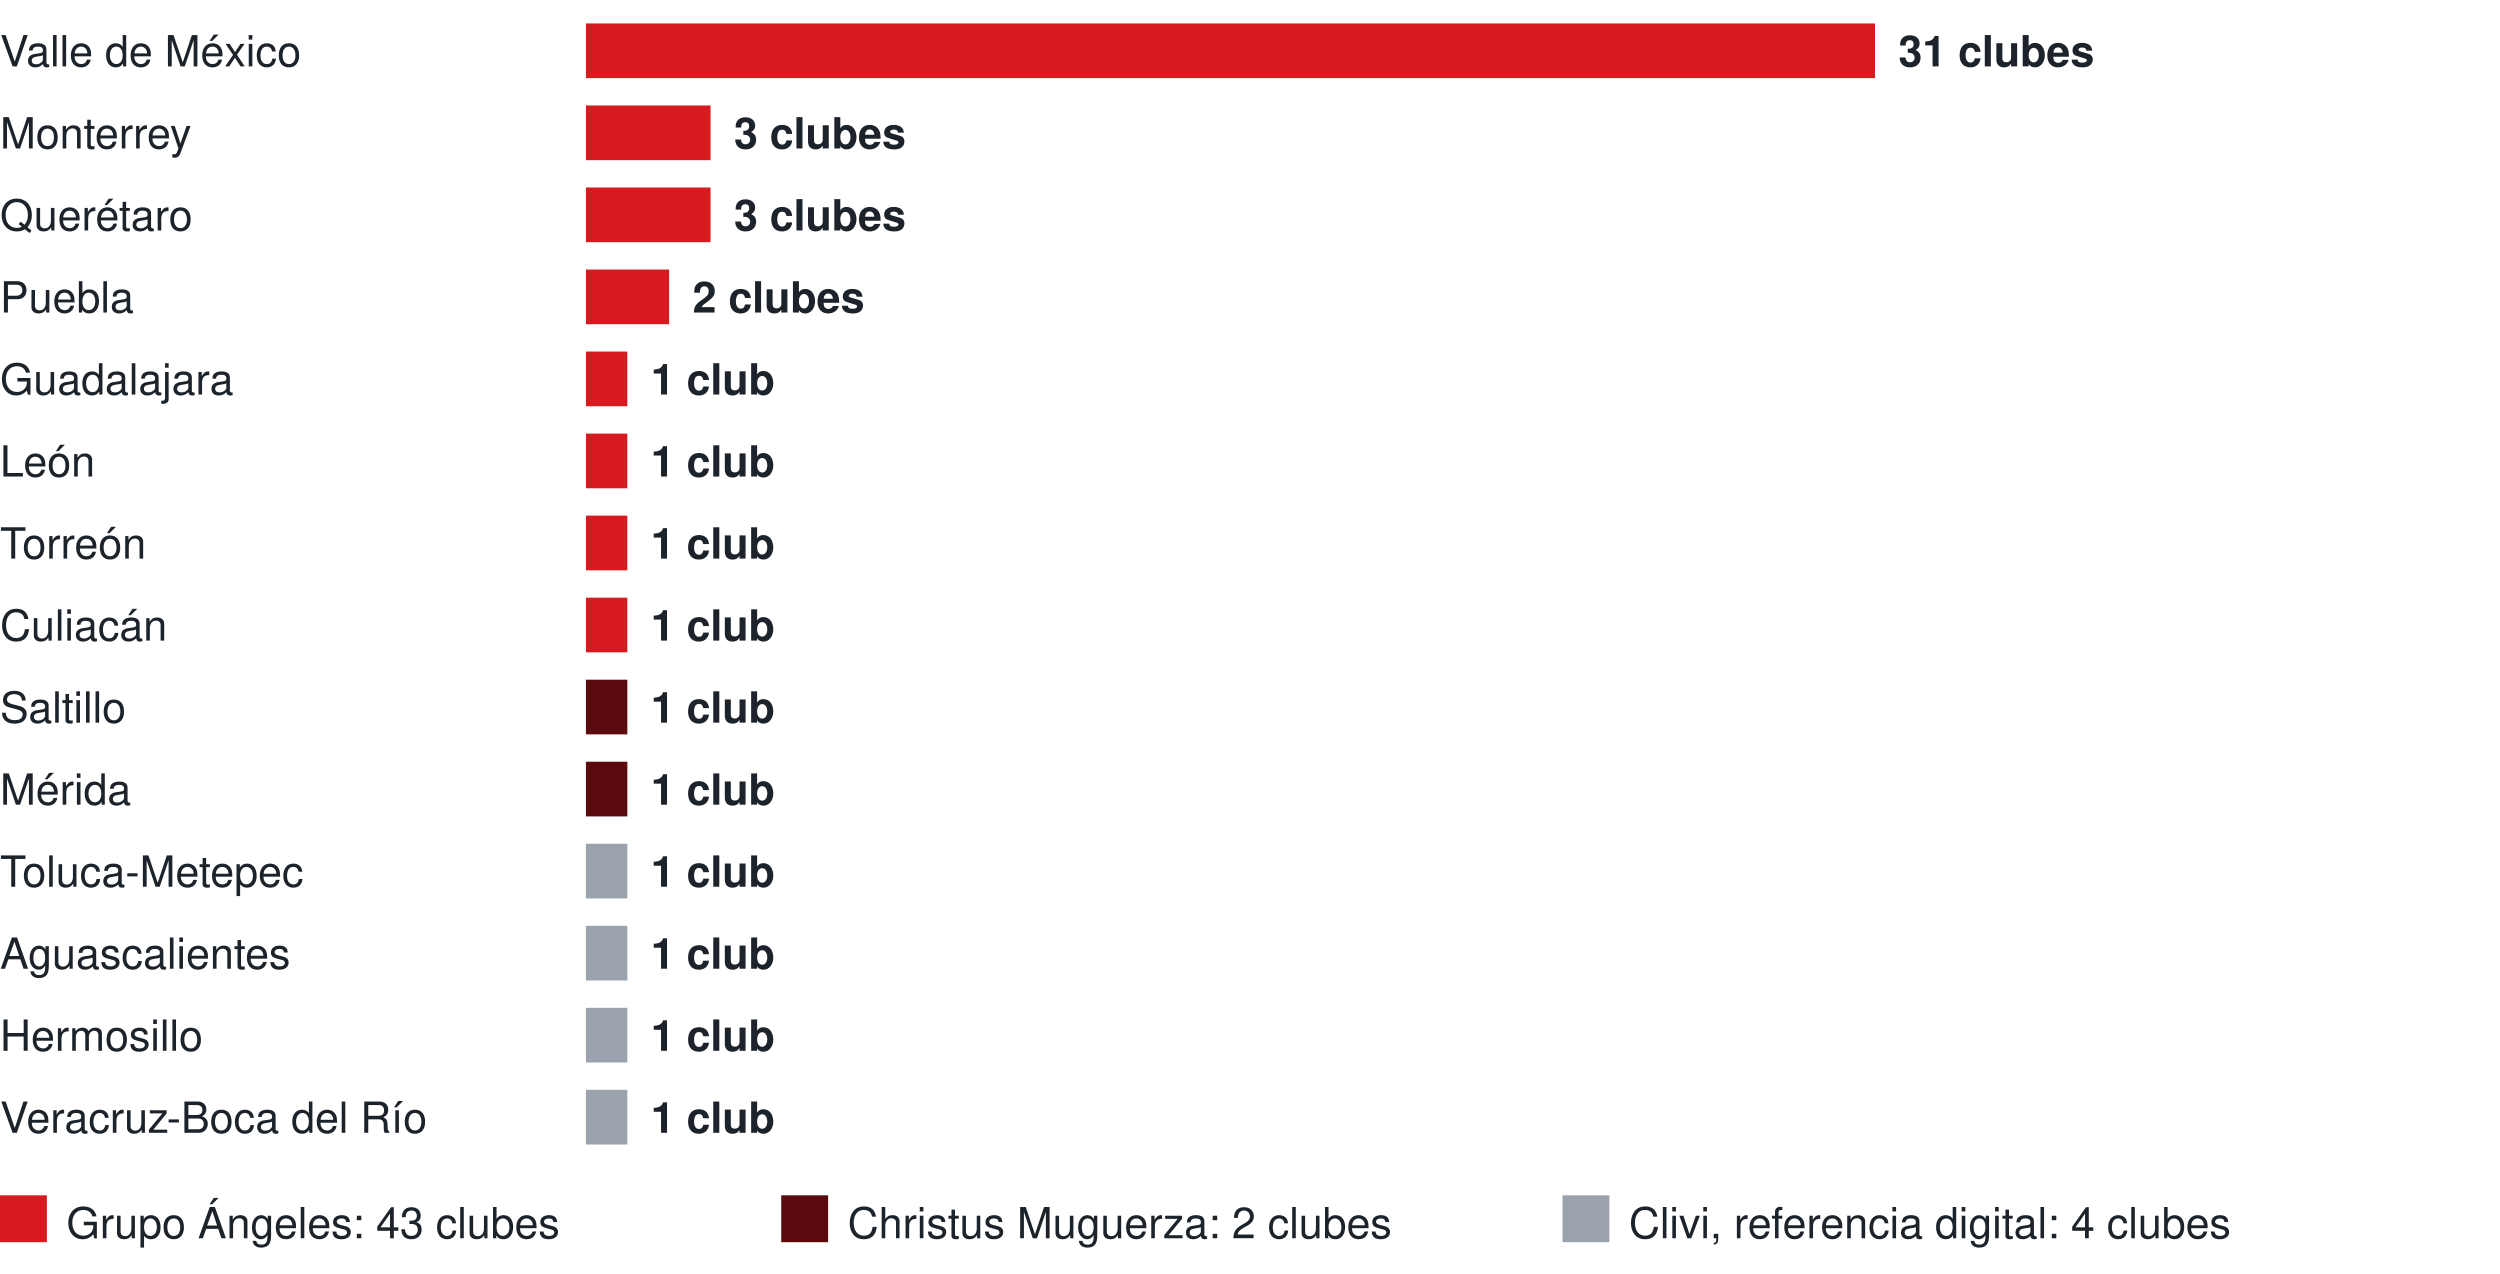
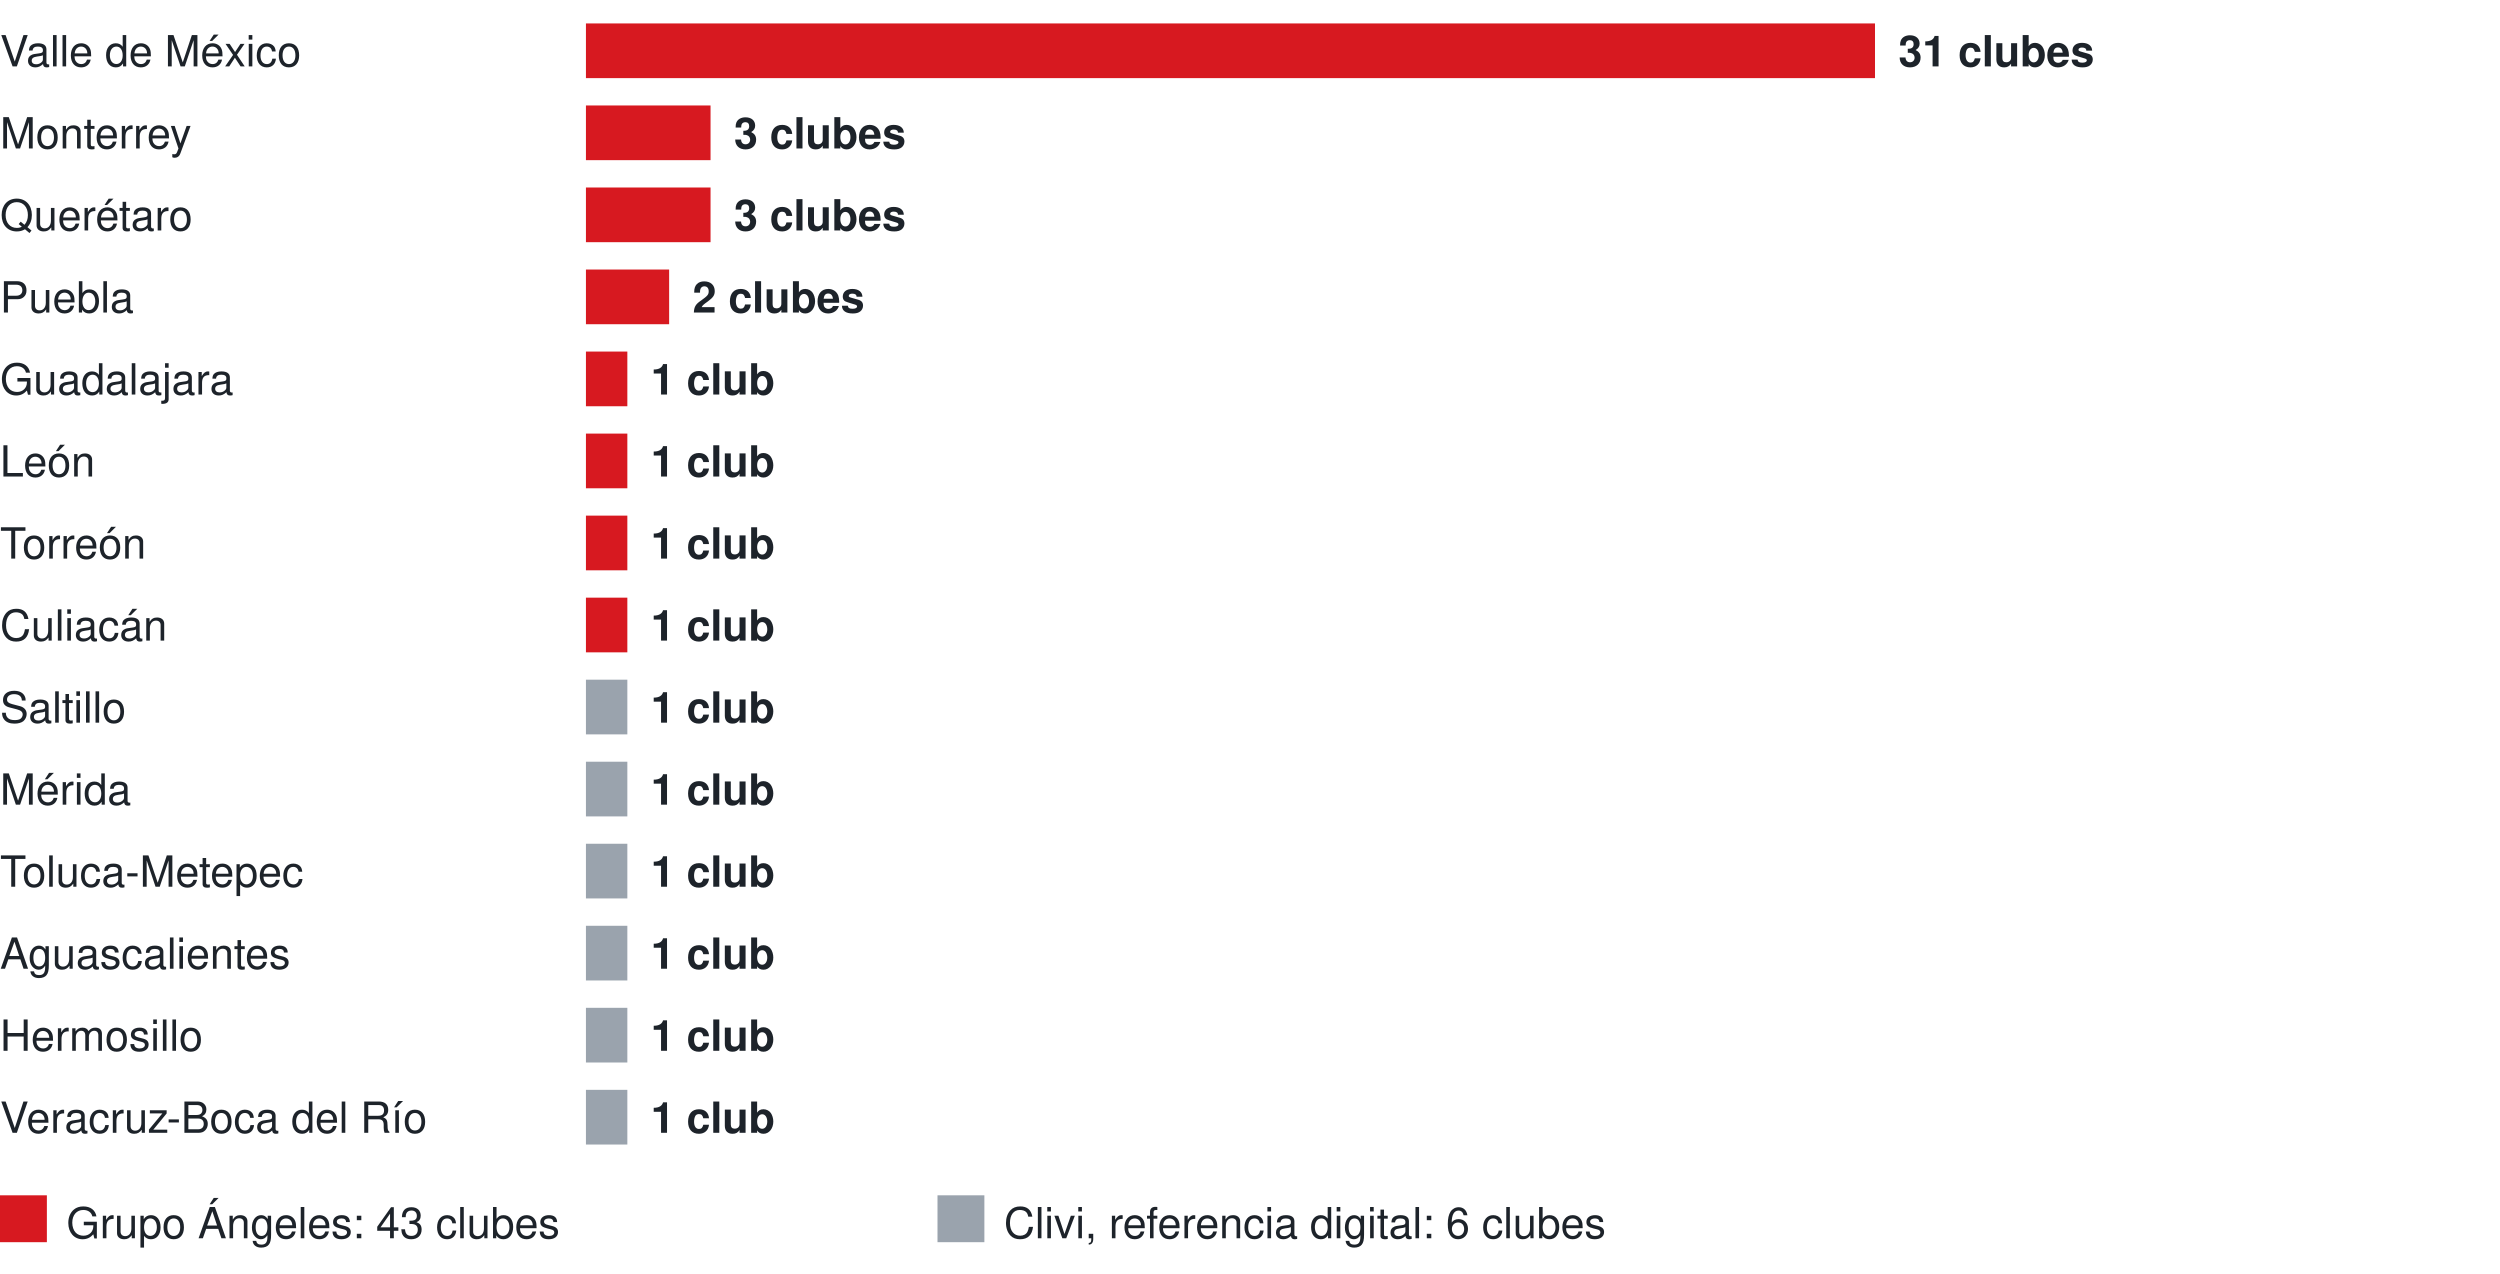
<svg xmlns="http://www.w3.org/2000/svg" viewBox="0 0 640 326" role="img" aria-label="Clubes de Sports World por zona y red hospitalaria aliada" font-family="Helvetica, Arial, sans-serif" font-size="12">
  <text x="0.0" y="17.0" font-size="11" fill="#1d232a" font-weight="400" text-anchor="start">Valle de México</text>
  <rect x="150" y="6" width="330.0" height="14" fill="#d71920" />
  <text x="486.0" y="17.0" font-size="11" fill="#1d232a" font-weight="700" text-anchor="start">31 clubes</text>
  <text x="0.0" y="38.0" font-size="11" fill="#1d232a" font-weight="400" text-anchor="start">Monterrey</text>
  <rect x="150" y="27" width="31.9" height="14" fill="#d71920" />
  <text x="187.9" y="38.0" font-size="11" fill="#1d232a" font-weight="700" text-anchor="start">3 clubes</text>
  <text x="0.0" y="59.0" font-size="11" fill="#1d232a" font-weight="400" text-anchor="start">Querétaro</text>
  <rect x="150" y="48" width="31.9" height="14" fill="#d71920" />
  <text x="187.9" y="59.0" font-size="11" fill="#1d232a" font-weight="700" text-anchor="start">3 clubes</text>
  <text x="0.0" y="80.0" font-size="11" fill="#1d232a" font-weight="400" text-anchor="start">Puebla</text>
  <rect x="150" y="69" width="21.3" height="14" fill="#d71920" />
  <text x="177.3" y="80.0" font-size="11" fill="#1d232a" font-weight="700" text-anchor="start">2 clubes</text>
  <text x="0.0" y="101.0" font-size="11" fill="#1d232a" font-weight="400" text-anchor="start">Guadalajara</text>
  <rect x="150" y="90" width="10.6" height="14" fill="#d71920" />
  <text x="166.6" y="101.0" font-size="11" fill="#1d232a" font-weight="700" text-anchor="start">1 club</text>
  <text x="0.0" y="122.0" font-size="11" fill="#1d232a" font-weight="400" text-anchor="start">León</text>
  <rect x="150" y="111" width="10.6" height="14" fill="#d71920" />
  <text x="166.6" y="122.0" font-size="11" fill="#1d232a" font-weight="700" text-anchor="start">1 club</text>
  <text x="0.0" y="143.0" font-size="11" fill="#1d232a" font-weight="400" text-anchor="start">Torreón</text>
  <rect x="150" y="132" width="10.6" height="14" fill="#d71920" />
  <text x="166.6" y="143.0" font-size="11" fill="#1d232a" font-weight="700" text-anchor="start">1 club</text>
  <text x="0.0" y="164.0" font-size="11" fill="#1d232a" font-weight="400" text-anchor="start">Culiacán</text>
  <rect x="150" y="153" width="10.6" height="14" fill="#d71920" />
  <text x="166.6" y="164.0" font-size="11" fill="#1d232a" font-weight="700" text-anchor="start">1 club</text>
  <text x="0.0" y="185.0" font-size="11" fill="#1d232a" font-weight="400" text-anchor="start">Saltillo</text>
-   <rect x="150" y="174" width="10.6" height="14" fill="#5b0a0d" />
+   <rect x="150" y="174" width="10.6" height="14" fill="#9aa3ad" />
  <text x="166.6" y="185.0" font-size="11" fill="#1d232a" font-weight="700" text-anchor="start">1 club</text>
  <text x="0.0" y="206.0" font-size="11" fill="#1d232a" font-weight="400" text-anchor="start">Mérida</text>
-   <rect x="150" y="195" width="10.6" height="14" fill="#5b0a0d" />
+   <rect x="150" y="195" width="10.6" height="14" fill="#9aa3ad" />
  <text x="166.6" y="206.0" font-size="11" fill="#1d232a" font-weight="700" text-anchor="start">1 club</text>
  <text x="0.0" y="227.0" font-size="11" fill="#1d232a" font-weight="400" text-anchor="start">Toluca-Metepec</text>
  <rect x="150" y="216" width="10.6" height="14" fill="#9aa3ad" />
  <text x="166.6" y="227.0" font-size="11" fill="#1d232a" font-weight="700" text-anchor="start">1 club</text>
  <text x="0.0" y="248.0" font-size="11" fill="#1d232a" font-weight="400" text-anchor="start">Aguascalientes</text>
  <rect x="150" y="237" width="10.6" height="14" fill="#9aa3ad" />
  <text x="166.6" y="248.0" font-size="11" fill="#1d232a" font-weight="700" text-anchor="start">1 club</text>
  <text x="0.0" y="269.0" font-size="11" fill="#1d232a" font-weight="400" text-anchor="start">Hermosillo</text>
  <rect x="150" y="258" width="10.6" height="14" fill="#9aa3ad" />
  <text x="166.6" y="269.0" font-size="11" fill="#1d232a" font-weight="700" text-anchor="start">1 club</text>
  <text x="0.0" y="290.0" font-size="11" fill="#1d232a" font-weight="400" text-anchor="start">Veracruz-Boca del Río</text>
  <rect x="150" y="279" width="10.6" height="14" fill="#9aa3ad" />
  <text x="166.6" y="290.0" font-size="11" fill="#1d232a" font-weight="700" text-anchor="start">1 club</text>
  <rect x="0" y="306" width="12" height="12" fill="#d71920" />
  <text x="17.0" y="317.0" font-size="11" fill="#1d232a" font-weight="400" text-anchor="start">Grupo Ángeles: 43 clubes</text>
-   <rect x="200" y="306" width="12" height="12" fill="#5b0a0d" />
-   <text x="217.0" y="317.0" font-size="11" fill="#1d232a" font-weight="400" text-anchor="start">Christus Muguerza: 2 clubes</text>
-   <rect x="400" y="306" width="12" height="12" fill="#9aa3ad" />
-   <text x="417.0" y="317.0" font-size="11" fill="#1d232a" font-weight="400" text-anchor="start">Clivi, referencia digital: 4 clubes</text>
+   <rect x="240" y="306" width="12" height="12" fill="#9aa3ad" />
+   <text x="257.0" y="317.0" font-size="11" fill="#1d232a" font-weight="400" text-anchor="start">Clivi, referencia digital: 6 clubes</text>
</svg>
